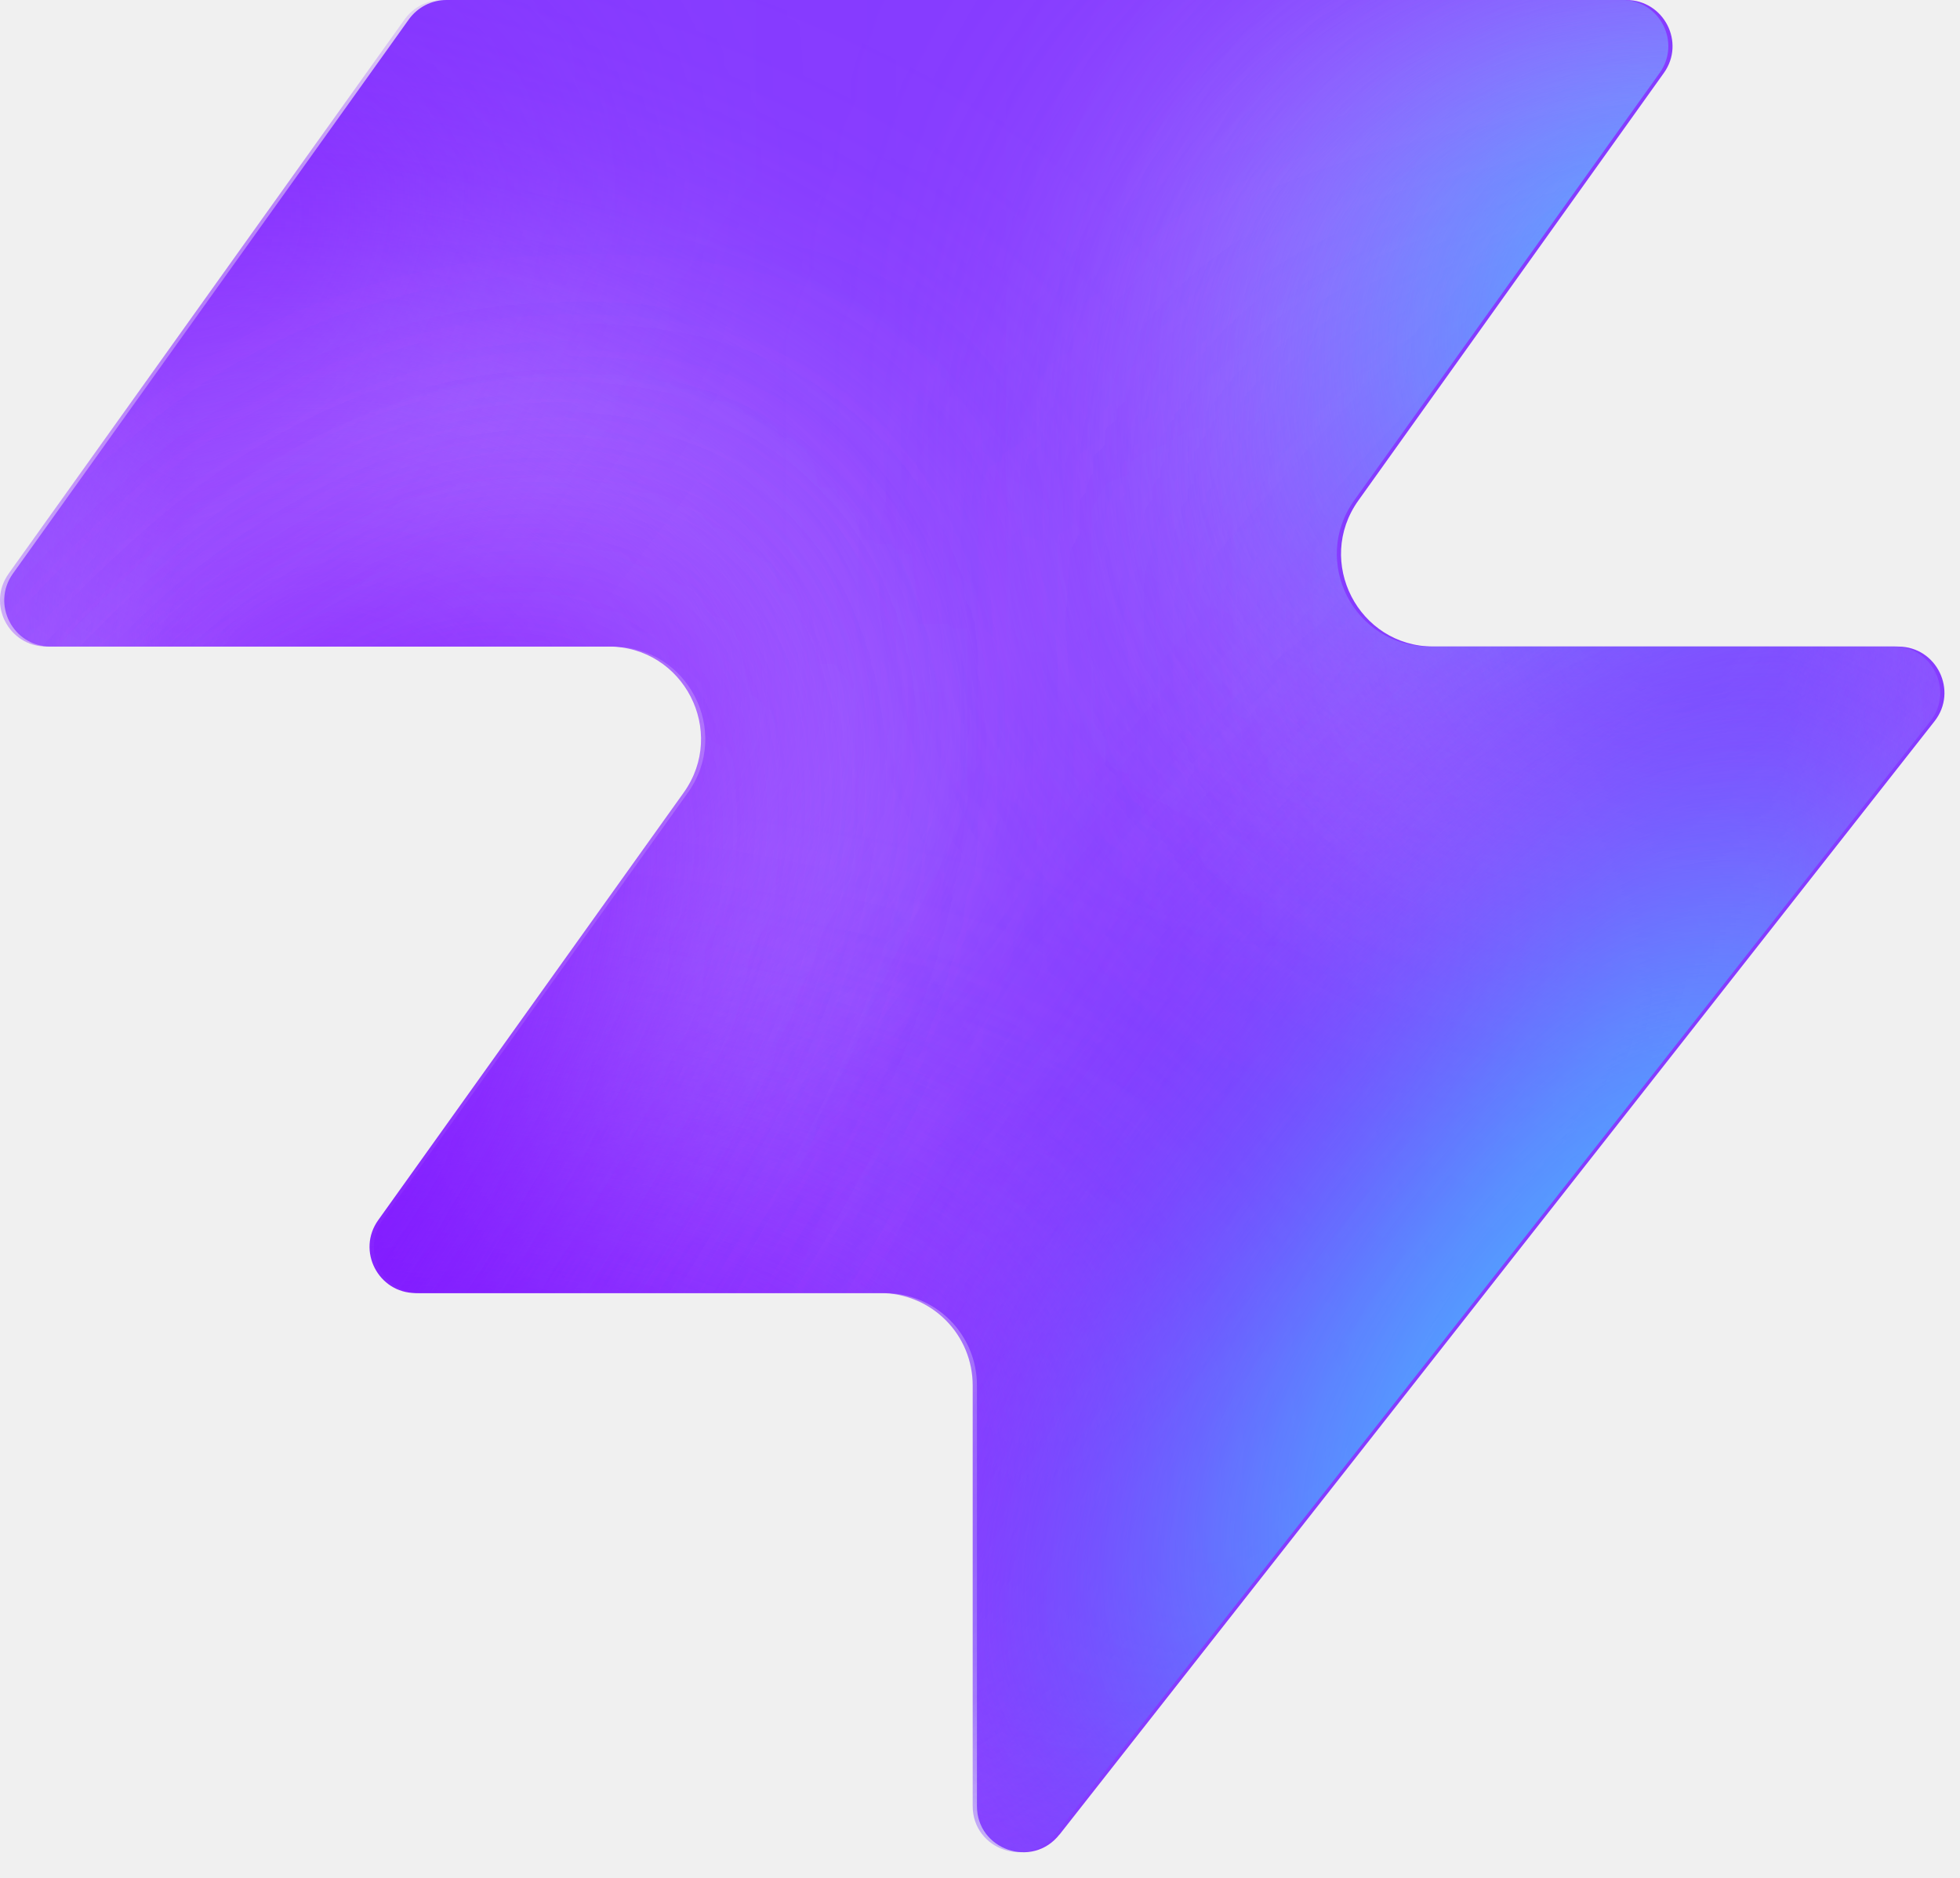
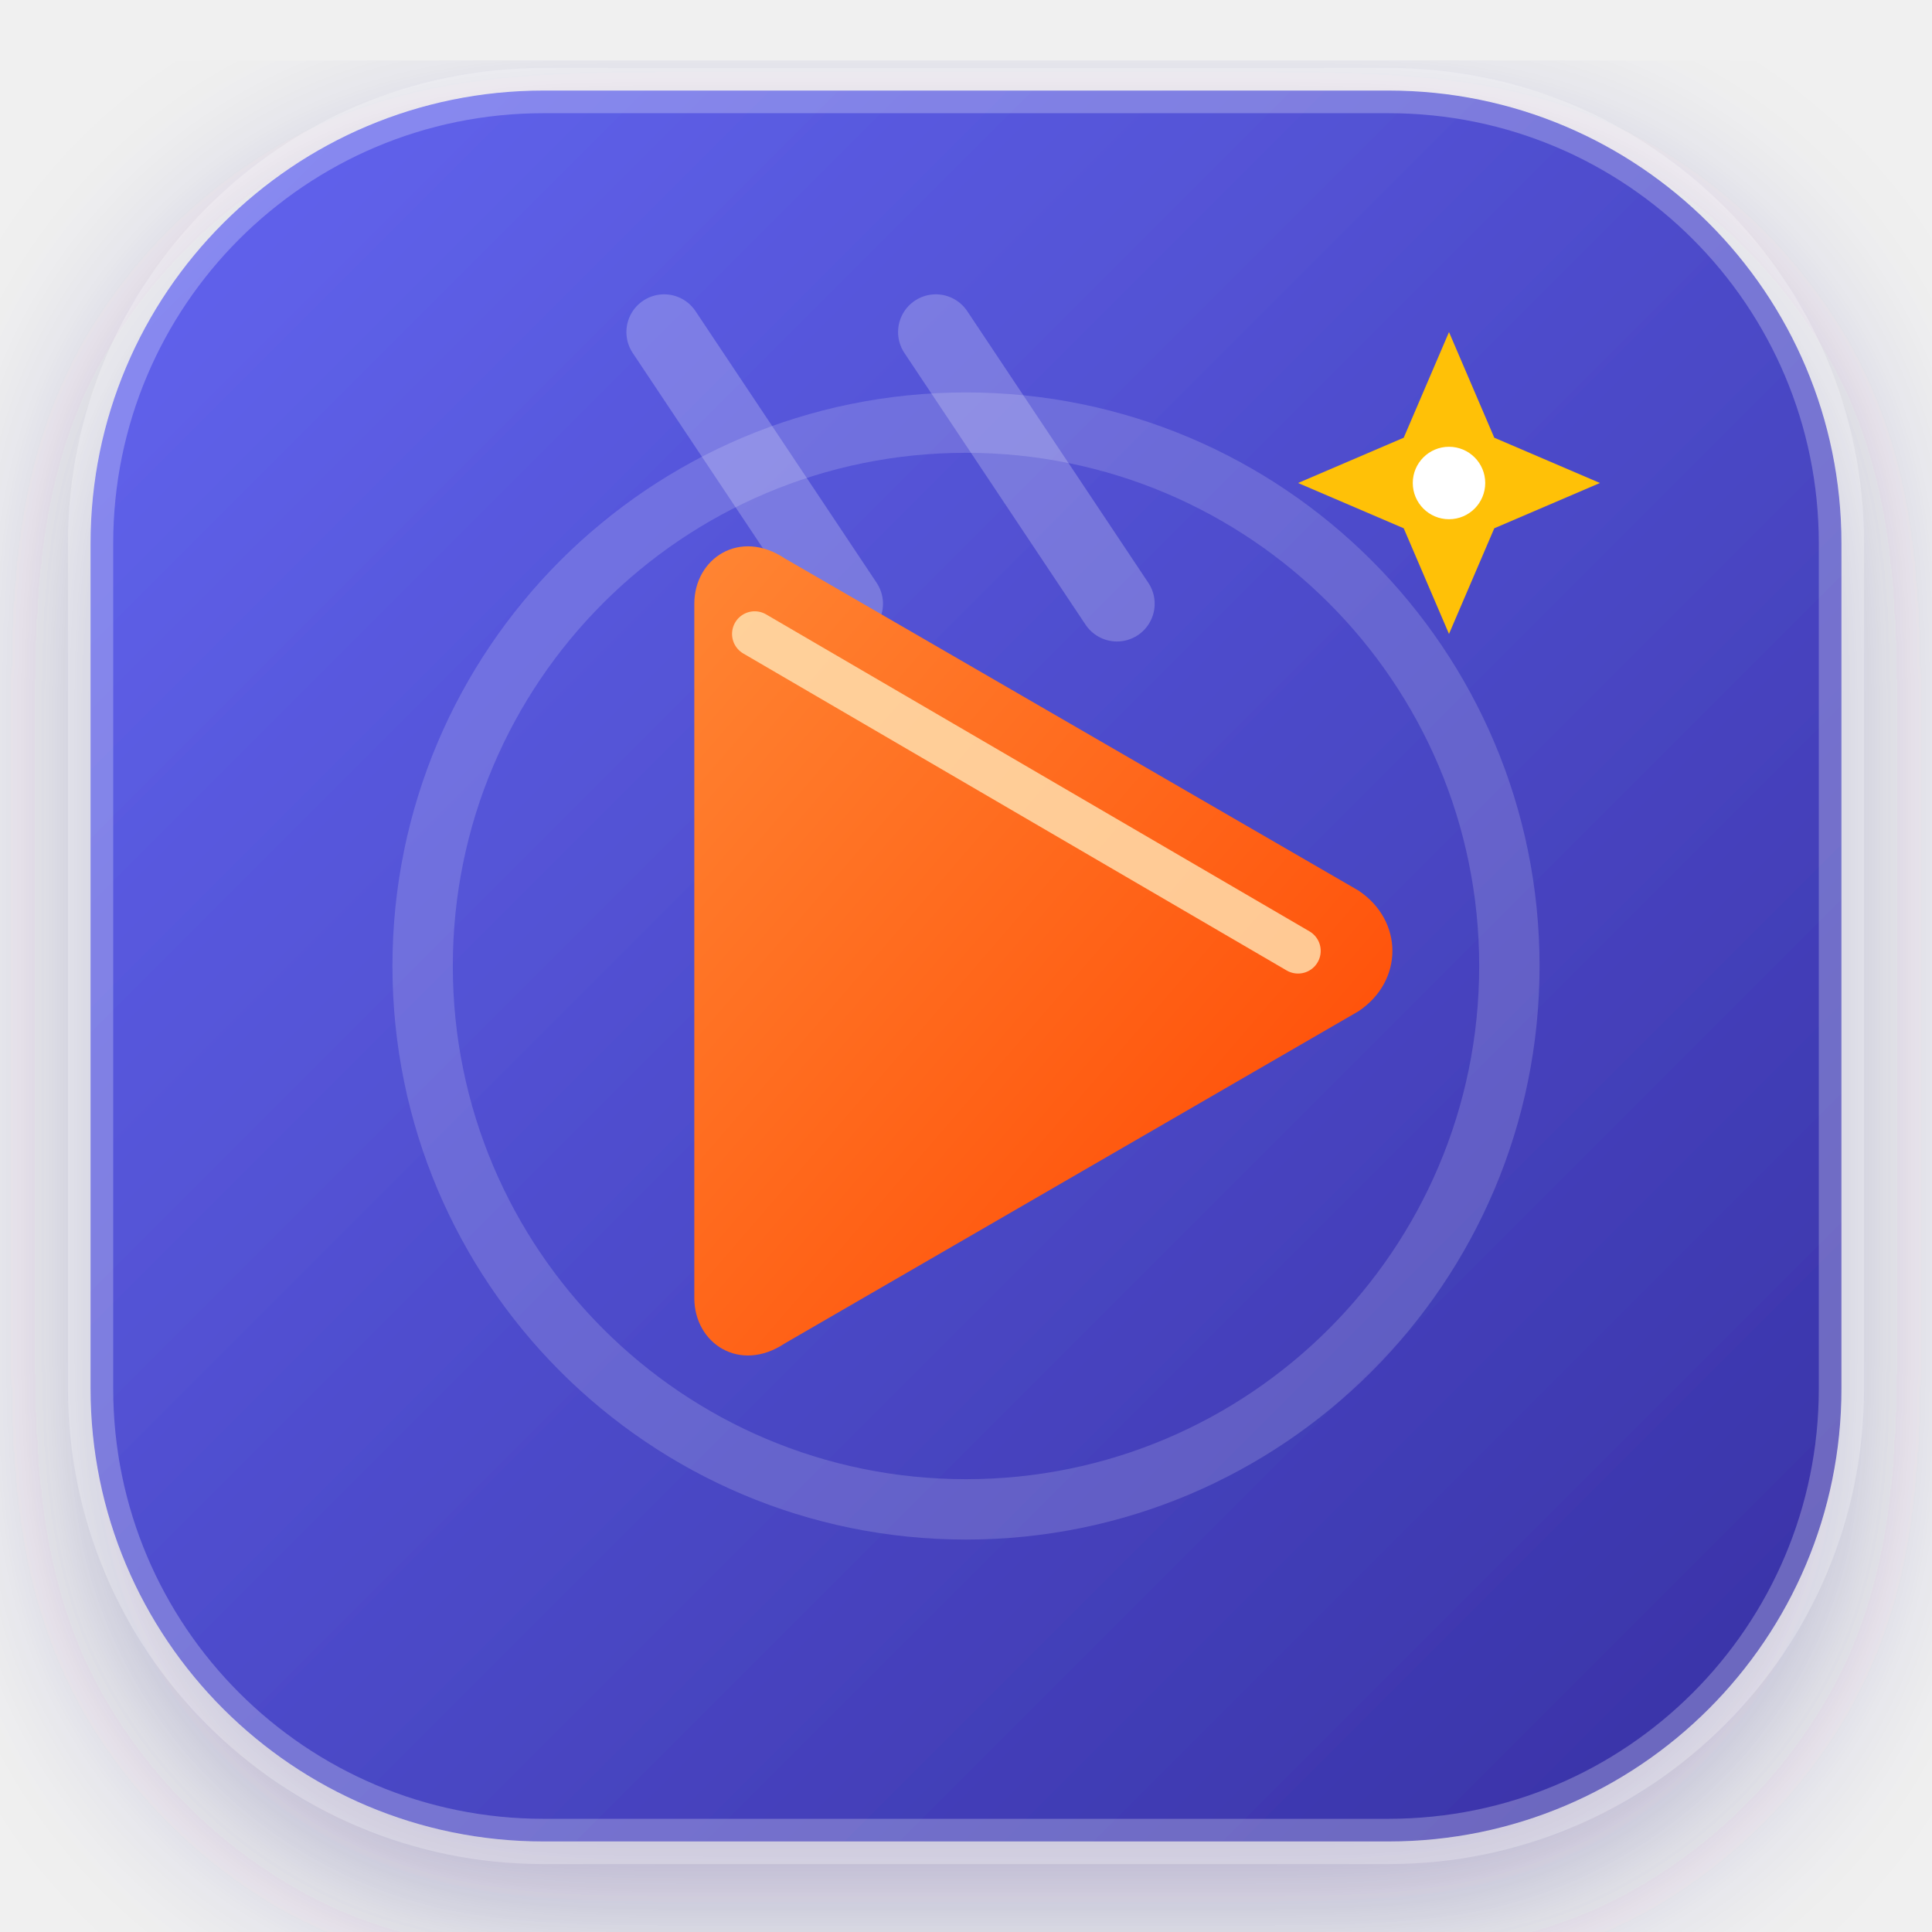
- <svg xmlns="http://www.w3.org/2000/svg" width="48" height="46" fill="none" viewBox="0 0 48 46">
-   <path fill="#863bff" d="M25.946 44.938c-.664.845-2.021.375-2.021-.698V33.937a2.26 2.26 0 0 0-2.262-2.262H10.287c-.92 0-1.456-1.04-.92-1.788l7.48-10.471c1.07-1.497 0-3.578-1.842-3.578H1.237c-.92 0-1.456-1.04-.92-1.788L10.013.474c.214-.297.556-.474.92-.474h28.894c.92 0 1.456 1.04.92 1.788l-7.48 10.471c-1.07 1.498 0 3.579 1.842 3.579h11.377c.943 0 1.473 1.088.89 1.83L25.947 44.94z" style="fill:#863bff;fill:color(display-p3 .525 .23 1);fill-opacity:1" />
-   <mask id="a" width="48" height="46" x="0" y="0" maskUnits="userSpaceOnUse" style="mask-type:alpha">
-     <path fill="#000" d="M25.842 44.938c-.664.844-2.021.375-2.021-.698V33.937a2.26 2.26 0 0 0-2.262-2.262H10.183c-.92 0-1.456-1.04-.92-1.788l7.48-10.471c1.07-1.498 0-3.579-1.842-3.579H1.133c-.92 0-1.456-1.04-.92-1.787L9.91.473c.214-.297.556-.474.92-.474h28.894c.92 0 1.456 1.04.92 1.788l-7.48 10.471c-1.07 1.498 0 3.578 1.842 3.578h11.377c.943 0 1.473 1.088.89 1.832L25.843 44.94z" style="fill:#000;fill-opacity:1" />
-   </mask>
-   <g mask="url(#a)">
-     <g filter="url(#b)">
-       <ellipse cx="5.508" cy="14.704" fill="#ede6ff" rx="5.508" ry="14.704" style="fill:#ede6ff;fill:color(display-p3 .927 .903 1);fill-opacity:1" transform="matrix(.00324 1 1 -.00324 -4.47 31.516)" />
-     </g>
-     <g filter="url(#c)">
-       <ellipse cx="10.399" cy="29.851" fill="#ede6ff" rx="10.399" ry="29.851" style="fill:#ede6ff;fill:color(display-p3 .927 .903 1);fill-opacity:1" transform="matrix(.00324 1 1 -.00324 -39.328 7.883)" />
-     </g>
-     <g filter="url(#d)">
-       <ellipse cx="5.508" cy="30.487" fill="#7e14ff" rx="5.508" ry="30.487" style="fill:#7e14ff;fill:color(display-p3 .492 .077 1);fill-opacity:1" transform="rotate(89.814 -25.913 -14.639)scale(1 -1)" />
-     </g>
-     <g filter="url(#e)">
-       <ellipse cx="5.508" cy="30.599" fill="#7e14ff" rx="5.508" ry="30.599" style="fill:#7e14ff;fill:color(display-p3 .492 .077 1);fill-opacity:1" transform="rotate(89.814 -32.644 -3.334)scale(1 -1)" />
-     </g>
-     <g filter="url(#f)">
-       <ellipse cx="5.508" cy="30.599" fill="#7e14ff" rx="5.508" ry="30.599" style="fill:#7e14ff;fill:color(display-p3 .492 .077 1);fill-opacity:1" transform="matrix(.00324 1 1 -.00324 -34.34 30.47)" />
-     </g>
-     <g filter="url(#g)">
-       <ellipse cx="14.072" cy="22.078" fill="#ede6ff" rx="14.072" ry="22.078" style="fill:#ede6ff;fill:color(display-p3 .927 .903 1);fill-opacity:1" transform="rotate(93.35 24.506 48.493)scale(-1 1)" />
-     </g>
-     <g filter="url(#h)">
-       <ellipse cx="3.47" cy="21.501" fill="#7e14ff" rx="3.47" ry="21.501" style="fill:#7e14ff;fill:color(display-p3 .492 .077 1);fill-opacity:1" transform="rotate(89.009 28.708 47.59)scale(-1 1)" />
-     </g>
-     <g filter="url(#i)">
-       <ellipse cx="3.47" cy="21.501" fill="#7e14ff" rx="3.47" ry="21.501" style="fill:#7e14ff;fill:color(display-p3 .492 .077 1);fill-opacity:1" transform="rotate(89.009 28.708 47.59)scale(-1 1)" />
-     </g>
-     <g filter="url(#j)">
-       <ellipse cx=".387" cy="8.972" fill="#7e14ff" rx="4.407" ry="29.108" style="fill:#7e14ff;fill:color(display-p3 .492 .077 1);fill-opacity:1" transform="rotate(39.51 .387 8.972)" />
-     </g>
-     <g filter="url(#k)">
-       <ellipse cx="47.523" cy="-6.092" fill="#7e14ff" rx="4.407" ry="29.108" style="fill:#7e14ff;fill:color(display-p3 .492 .077 1);fill-opacity:1" transform="rotate(37.892 47.523 -6.092)" />
-     </g>
-     <g filter="url(#l)">
-       <ellipse cx="41.412" cy="6.333" fill="#47bfff" rx="5.971" ry="9.665" style="fill:#47bfff;fill:color(display-p3 .28 .748 1);fill-opacity:1" transform="rotate(37.892 41.412 6.333)" />
-     </g>
-     <g filter="url(#m)">
-       <ellipse cx="-1.879" cy="38.332" fill="#7e14ff" rx="4.407" ry="29.108" style="fill:#7e14ff;fill:color(display-p3 .492 .077 1);fill-opacity:1" transform="rotate(37.892 -1.88 38.332)" />
-     </g>
-     <g filter="url(#n)">
-       <ellipse cx="-1.879" cy="38.332" fill="#7e14ff" rx="4.407" ry="29.108" style="fill:#7e14ff;fill:color(display-p3 .492 .077 1);fill-opacity:1" transform="rotate(37.892 -1.88 38.332)" />
-     </g>
-     <g filter="url(#o)">
-       <ellipse cx="35.651" cy="29.907" fill="#7e14ff" rx="4.407" ry="29.108" style="fill:#7e14ff;fill:color(display-p3 .492 .077 1);fill-opacity:1" transform="rotate(37.892 35.651 29.907)" />
-     </g>
-     <g filter="url(#p)">
-       <ellipse cx="38.418" cy="32.4" fill="#47bfff" rx="5.971" ry="15.297" style="fill:#47bfff;fill:color(display-p3 .28 .748 1);fill-opacity:1" transform="rotate(37.892 38.418 32.4)" />
-     </g>
-   </g>
+ <svg xmlns="http://www.w3.org/2000/svg" viewBox="0 0 64 64" fill="none">
  <defs>
-     <filter id="b" width="60.045" height="41.654" x="-19.77" y="16.149" color-interpolation-filters="sRGB" filterUnits="userSpaceOnUse">
-       <feFlood flood-opacity="0" result="BackgroundImageFix" />
-       <feBlend in="SourceGraphic" in2="BackgroundImageFix" result="shape" />
-       <feGaussianBlur result="effect1_foregroundBlur_2002_17158" stdDeviation="7.659" />
-     </filter>
-     <filter id="c" width="90.34" height="51.437" x="-54.613" y="-7.533" color-interpolation-filters="sRGB" filterUnits="userSpaceOnUse">
-       <feFlood flood-opacity="0" result="BackgroundImageFix" />
-       <feBlend in="SourceGraphic" in2="BackgroundImageFix" result="shape" />
-       <feGaussianBlur result="effect1_foregroundBlur_2002_17158" stdDeviation="7.659" />
-     </filter>
-     <filter id="d" width="79.355" height="29.4" x="-49.64" y="2.03" color-interpolation-filters="sRGB" filterUnits="userSpaceOnUse">
-       <feFlood flood-opacity="0" result="BackgroundImageFix" />
-       <feBlend in="SourceGraphic" in2="BackgroundImageFix" result="shape" />
-       <feGaussianBlur result="effect1_foregroundBlur_2002_17158" stdDeviation="4.596" />
-     </filter>
-     <filter id="e" width="79.579" height="29.4" x="-45.045" y="20.029" color-interpolation-filters="sRGB" filterUnits="userSpaceOnUse">
-       <feFlood flood-opacity="0" result="BackgroundImageFix" />
-       <feBlend in="SourceGraphic" in2="BackgroundImageFix" result="shape" />
-       <feGaussianBlur result="effect1_foregroundBlur_2002_17158" stdDeviation="4.596" />
-     </filter>
-     <filter id="f" width="79.579" height="29.4" x="-43.513" y="21.178" color-interpolation-filters="sRGB" filterUnits="userSpaceOnUse">
-       <feFlood flood-opacity="0" result="BackgroundImageFix" />
-       <feBlend in="SourceGraphic" in2="BackgroundImageFix" result="shape" />
-       <feGaussianBlur result="effect1_foregroundBlur_2002_17158" stdDeviation="4.596" />
-     </filter>
-     <filter id="g" width="74.749" height="58.852" x="15.756" y="-17.901" color-interpolation-filters="sRGB" filterUnits="userSpaceOnUse">
-       <feFlood flood-opacity="0" result="BackgroundImageFix" />
-       <feBlend in="SourceGraphic" in2="BackgroundImageFix" result="shape" />
-       <feGaussianBlur result="effect1_foregroundBlur_2002_17158" stdDeviation="7.659" />
-     </filter>
-     <filter id="h" width="61.377" height="25.362" x="23.548" y="2.284" color-interpolation-filters="sRGB" filterUnits="userSpaceOnUse">
-       <feFlood flood-opacity="0" result="BackgroundImageFix" />
-       <feBlend in="SourceGraphic" in2="BackgroundImageFix" result="shape" />
-       <feGaussianBlur result="effect1_foregroundBlur_2002_17158" stdDeviation="4.596" />
-     </filter>
-     <filter id="i" width="61.377" height="25.362" x="23.548" y="2.284" color-interpolation-filters="sRGB" filterUnits="userSpaceOnUse">
-       <feFlood flood-opacity="0" result="BackgroundImageFix" />
-       <feBlend in="SourceGraphic" in2="BackgroundImageFix" result="shape" />
-       <feGaussianBlur result="effect1_foregroundBlur_2002_17158" stdDeviation="4.596" />
-     </filter>
-     <filter id="j" width="56.045" height="63.649" x="-27.636" y="-22.853" color-interpolation-filters="sRGB" filterUnits="userSpaceOnUse">
-       <feFlood flood-opacity="0" result="BackgroundImageFix" />
-       <feBlend in="SourceGraphic" in2="BackgroundImageFix" result="shape" />
-       <feGaussianBlur result="effect1_foregroundBlur_2002_17158" stdDeviation="4.596" />
-     </filter>
-     <filter id="k" width="54.814" height="64.646" x="20.116" y="-38.415" color-interpolation-filters="sRGB" filterUnits="userSpaceOnUse">
-       <feFlood flood-opacity="0" result="BackgroundImageFix" />
-       <feBlend in="SourceGraphic" in2="BackgroundImageFix" result="shape" />
-       <feGaussianBlur result="effect1_foregroundBlur_2002_17158" stdDeviation="4.596" />
-     </filter>
-     <filter id="l" width="33.541" height="35.313" x="24.641" y="-11.323" color-interpolation-filters="sRGB" filterUnits="userSpaceOnUse">
-       <feFlood flood-opacity="0" result="BackgroundImageFix" />
-       <feBlend in="SourceGraphic" in2="BackgroundImageFix" result="shape" />
-       <feGaussianBlur result="effect1_foregroundBlur_2002_17158" stdDeviation="4.596" />
-     </filter>
-     <filter id="m" width="54.814" height="64.646" x="-29.286" y="6.009" color-interpolation-filters="sRGB" filterUnits="userSpaceOnUse">
-       <feFlood flood-opacity="0" result="BackgroundImageFix" />
-       <feBlend in="SourceGraphic" in2="BackgroundImageFix" result="shape" />
-       <feGaussianBlur result="effect1_foregroundBlur_2002_17158" stdDeviation="4.596" />
-     </filter>
-     <filter id="n" width="54.814" height="64.646" x="-29.286" y="6.009" color-interpolation-filters="sRGB" filterUnits="userSpaceOnUse">
-       <feFlood flood-opacity="0" result="BackgroundImageFix" />
-       <feBlend in="SourceGraphic" in2="BackgroundImageFix" result="shape" />
-       <feGaussianBlur result="effect1_foregroundBlur_2002_17158" stdDeviation="4.596" />
-     </filter>
-     <filter id="o" width="54.814" height="64.646" x="8.244" y="-2.416" color-interpolation-filters="sRGB" filterUnits="userSpaceOnUse">
-       <feFlood flood-opacity="0" result="BackgroundImageFix" />
-       <feBlend in="SourceGraphic" in2="BackgroundImageFix" result="shape" />
-       <feGaussianBlur result="effect1_foregroundBlur_2002_17158" stdDeviation="4.596" />
-     </filter>
-     <filter id="p" width="39.409" height="43.623" x="18.713" y="10.588" color-interpolation-filters="sRGB" filterUnits="userSpaceOnUse">
-       <feFlood flood-opacity="0" result="BackgroundImageFix" />
-       <feBlend in="SourceGraphic" in2="BackgroundImageFix" result="shape" />
-       <feGaussianBlur result="effect1_foregroundBlur_2002_17158" stdDeviation="4.596" />
+     <linearGradient id="scenora-bg" x1="0%" y1="0%" x2="100%" y2="100%">
+       <stop offset="0%" stop-color="#6366F1" />
+       <stop offset="100%" stop-color="#3730A3" />
+     </linearGradient>
+     <linearGradient id="scenora-play" x1="0%" y1="0%" x2="100%" y2="100%">
+       <stop offset="0%" stop-color="#FF8533" />
+       <stop offset="100%" stop-color="#FF4500" />
+     </linearGradient>
+     <filter id="shadow" x="-10%" y="-10%" width="120%" height="120%">
+       <feDropShadow dx="0" dy="2" stdDeviation="3" flood-color="#312E81" flood-opacity="0.35" />
    </filter>
  </defs>
+   <rect x="3" y="3" width="58" height="58" rx="15" fill="url(#scenora-bg)" filter="url(#shadow)" />
+   <rect x="3" y="3" width="58" height="58" rx="15" stroke="#FFFFFF" stroke-opacity="0.25" stroke-width="1.5" />
+   <circle cx="32" cy="32" r="18" stroke="#FFFFFF" stroke-opacity="0.16" stroke-width="2" />
+   <line x1="22" y1="11" x2="28" y2="20" stroke="#FFFFFF" stroke-opacity="0.22" stroke-width="2.5" stroke-linecap="round" />
+   <line x1="31" y1="11" x2="37" y2="20" stroke="#FFFFFF" stroke-opacity="0.22" stroke-width="2.5" stroke-linecap="round" />
+   <path d="M 23 20 C 23 18.5 24.5 17.5 26 18.5 L 45 29.5 C 46.5 30.5 46.5 32.5 45 33.5 L 26 44.5 C 24.5 45.5 23 44.5 23 43 Z" fill="url(#scenora-play)" />
+   <path d="M 25 21 L 43 31.5" stroke="#FFE4B5" stroke-opacity="0.8" stroke-width="1.5" stroke-linecap="round" />
+   <path d="M 48 11 L 49.5 14.5 L 53 16 L 49.5 17.5 L 48 21 L 46.5 17.5 L 43 16 L 46.5 14.5 Z" fill="#FFC107" />
+   <circle cx="48" cy="16" r="1.2" fill="#FFFFFF" />
</svg>
